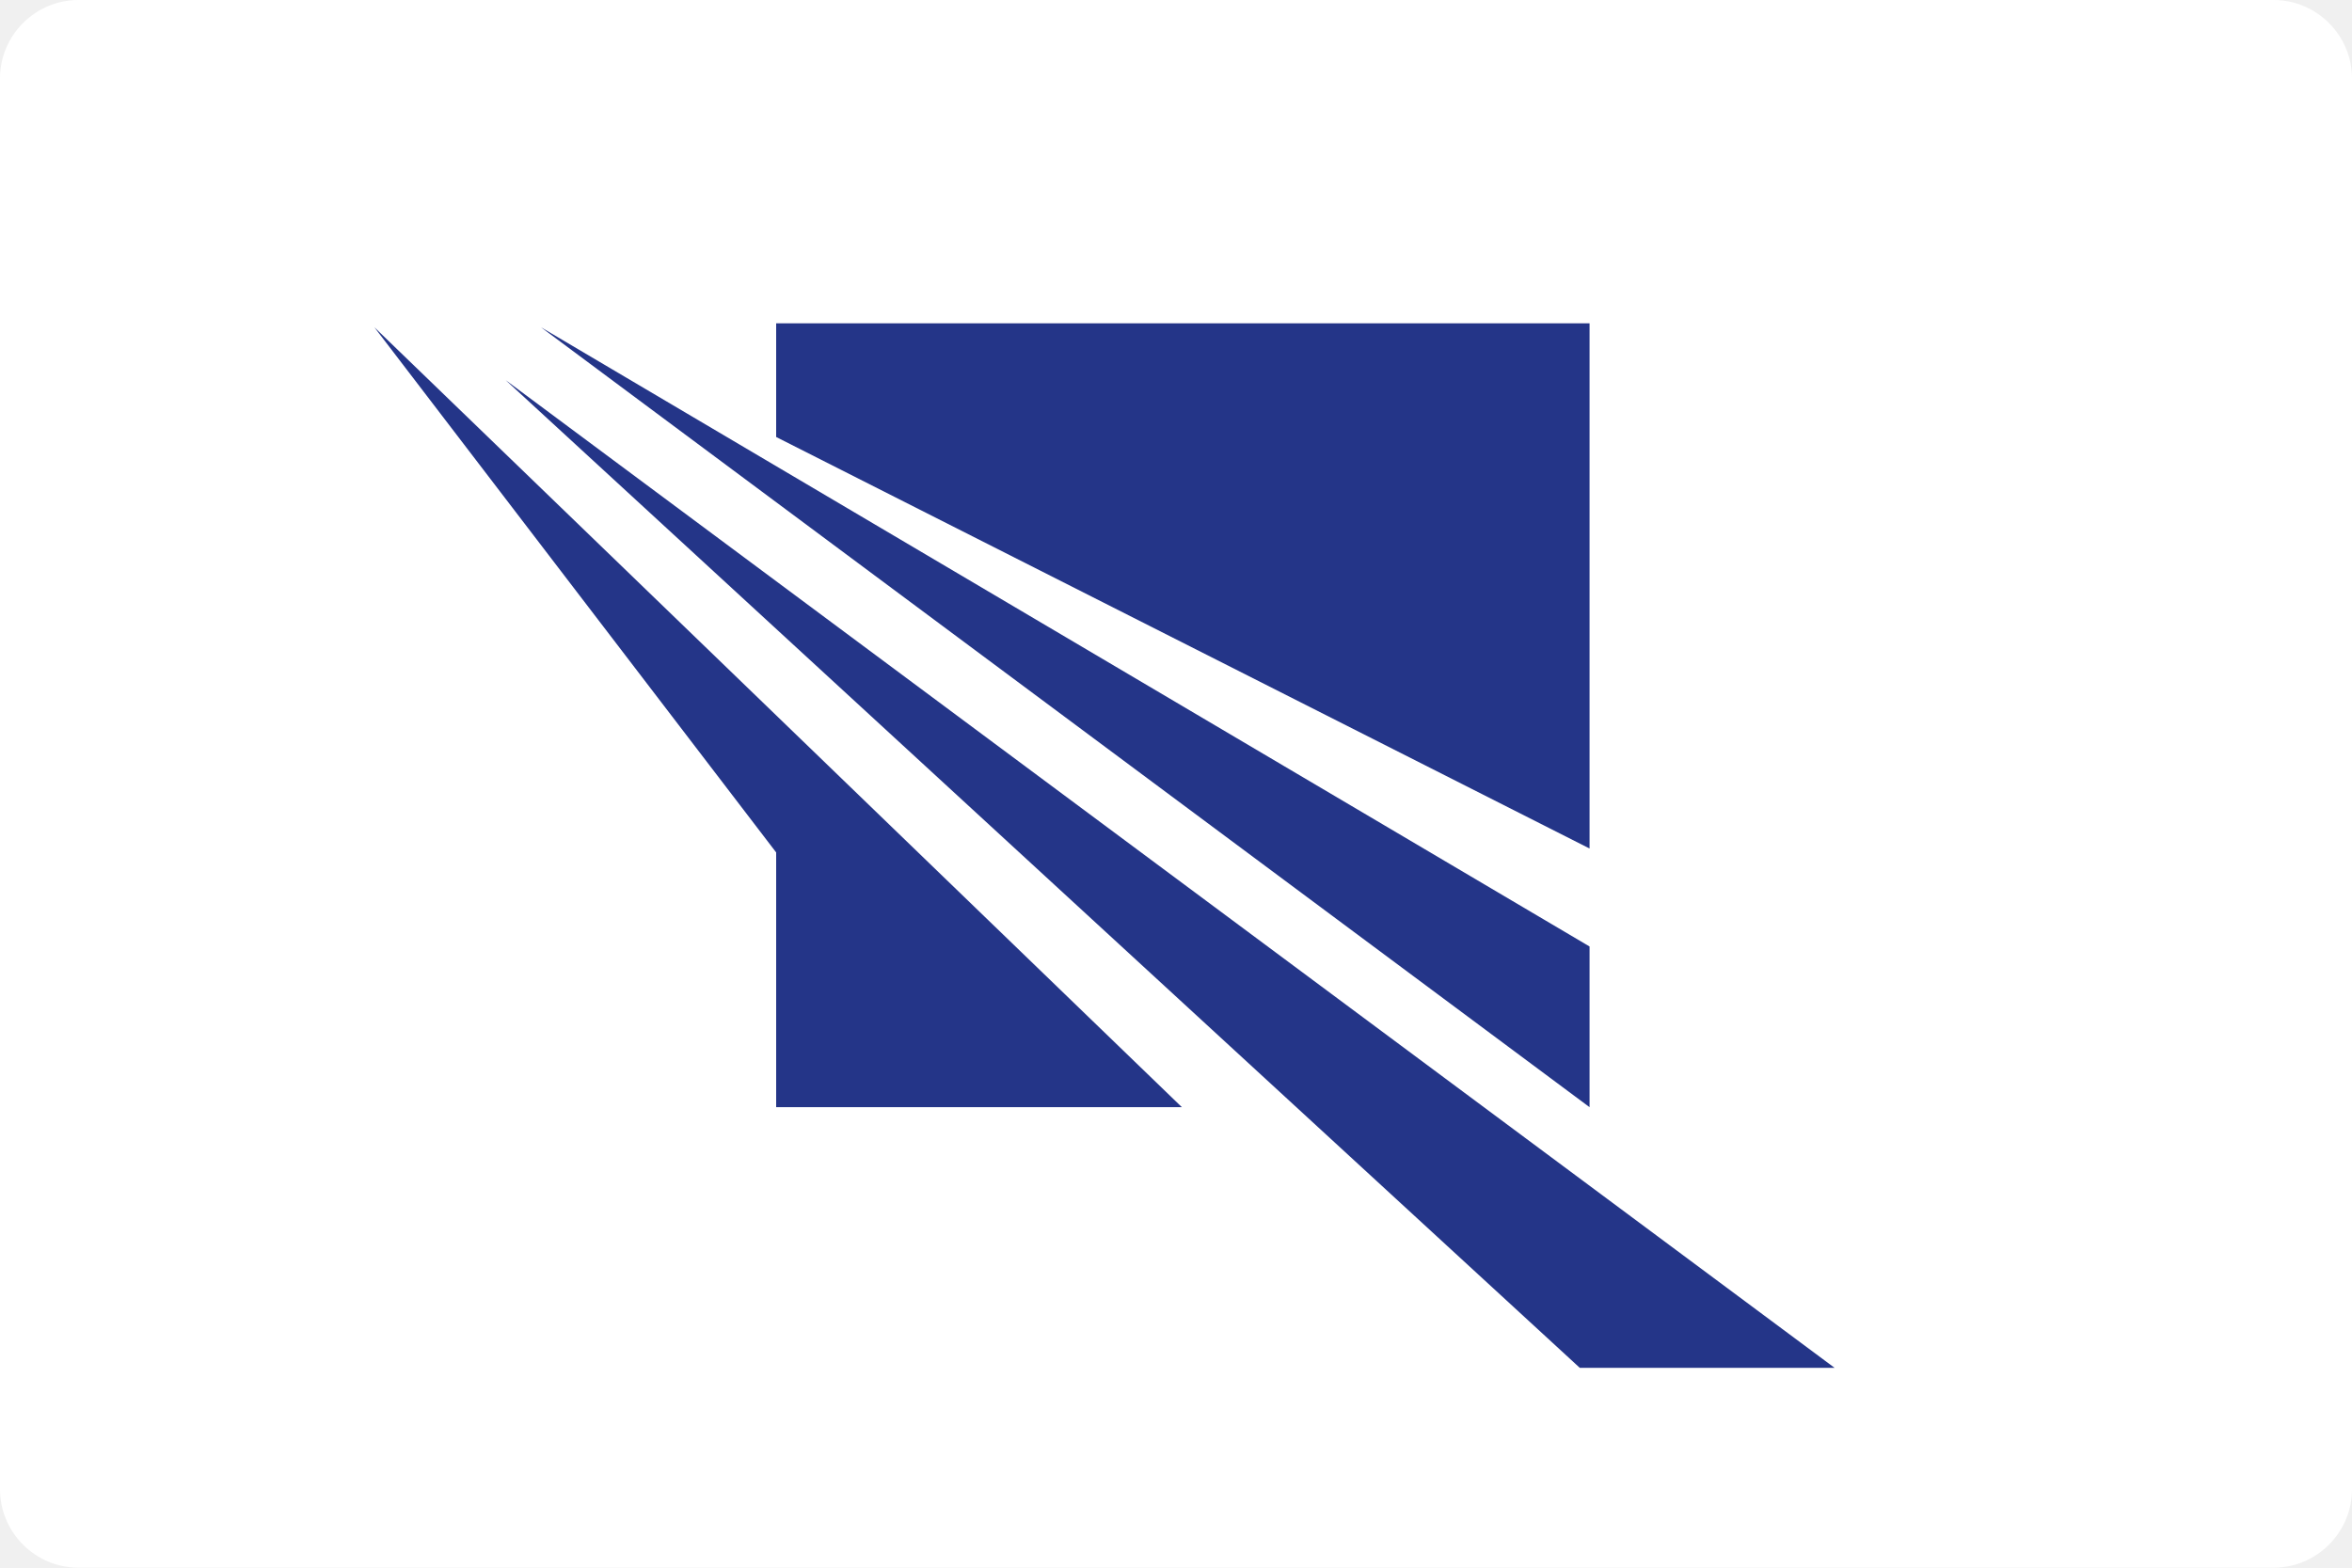
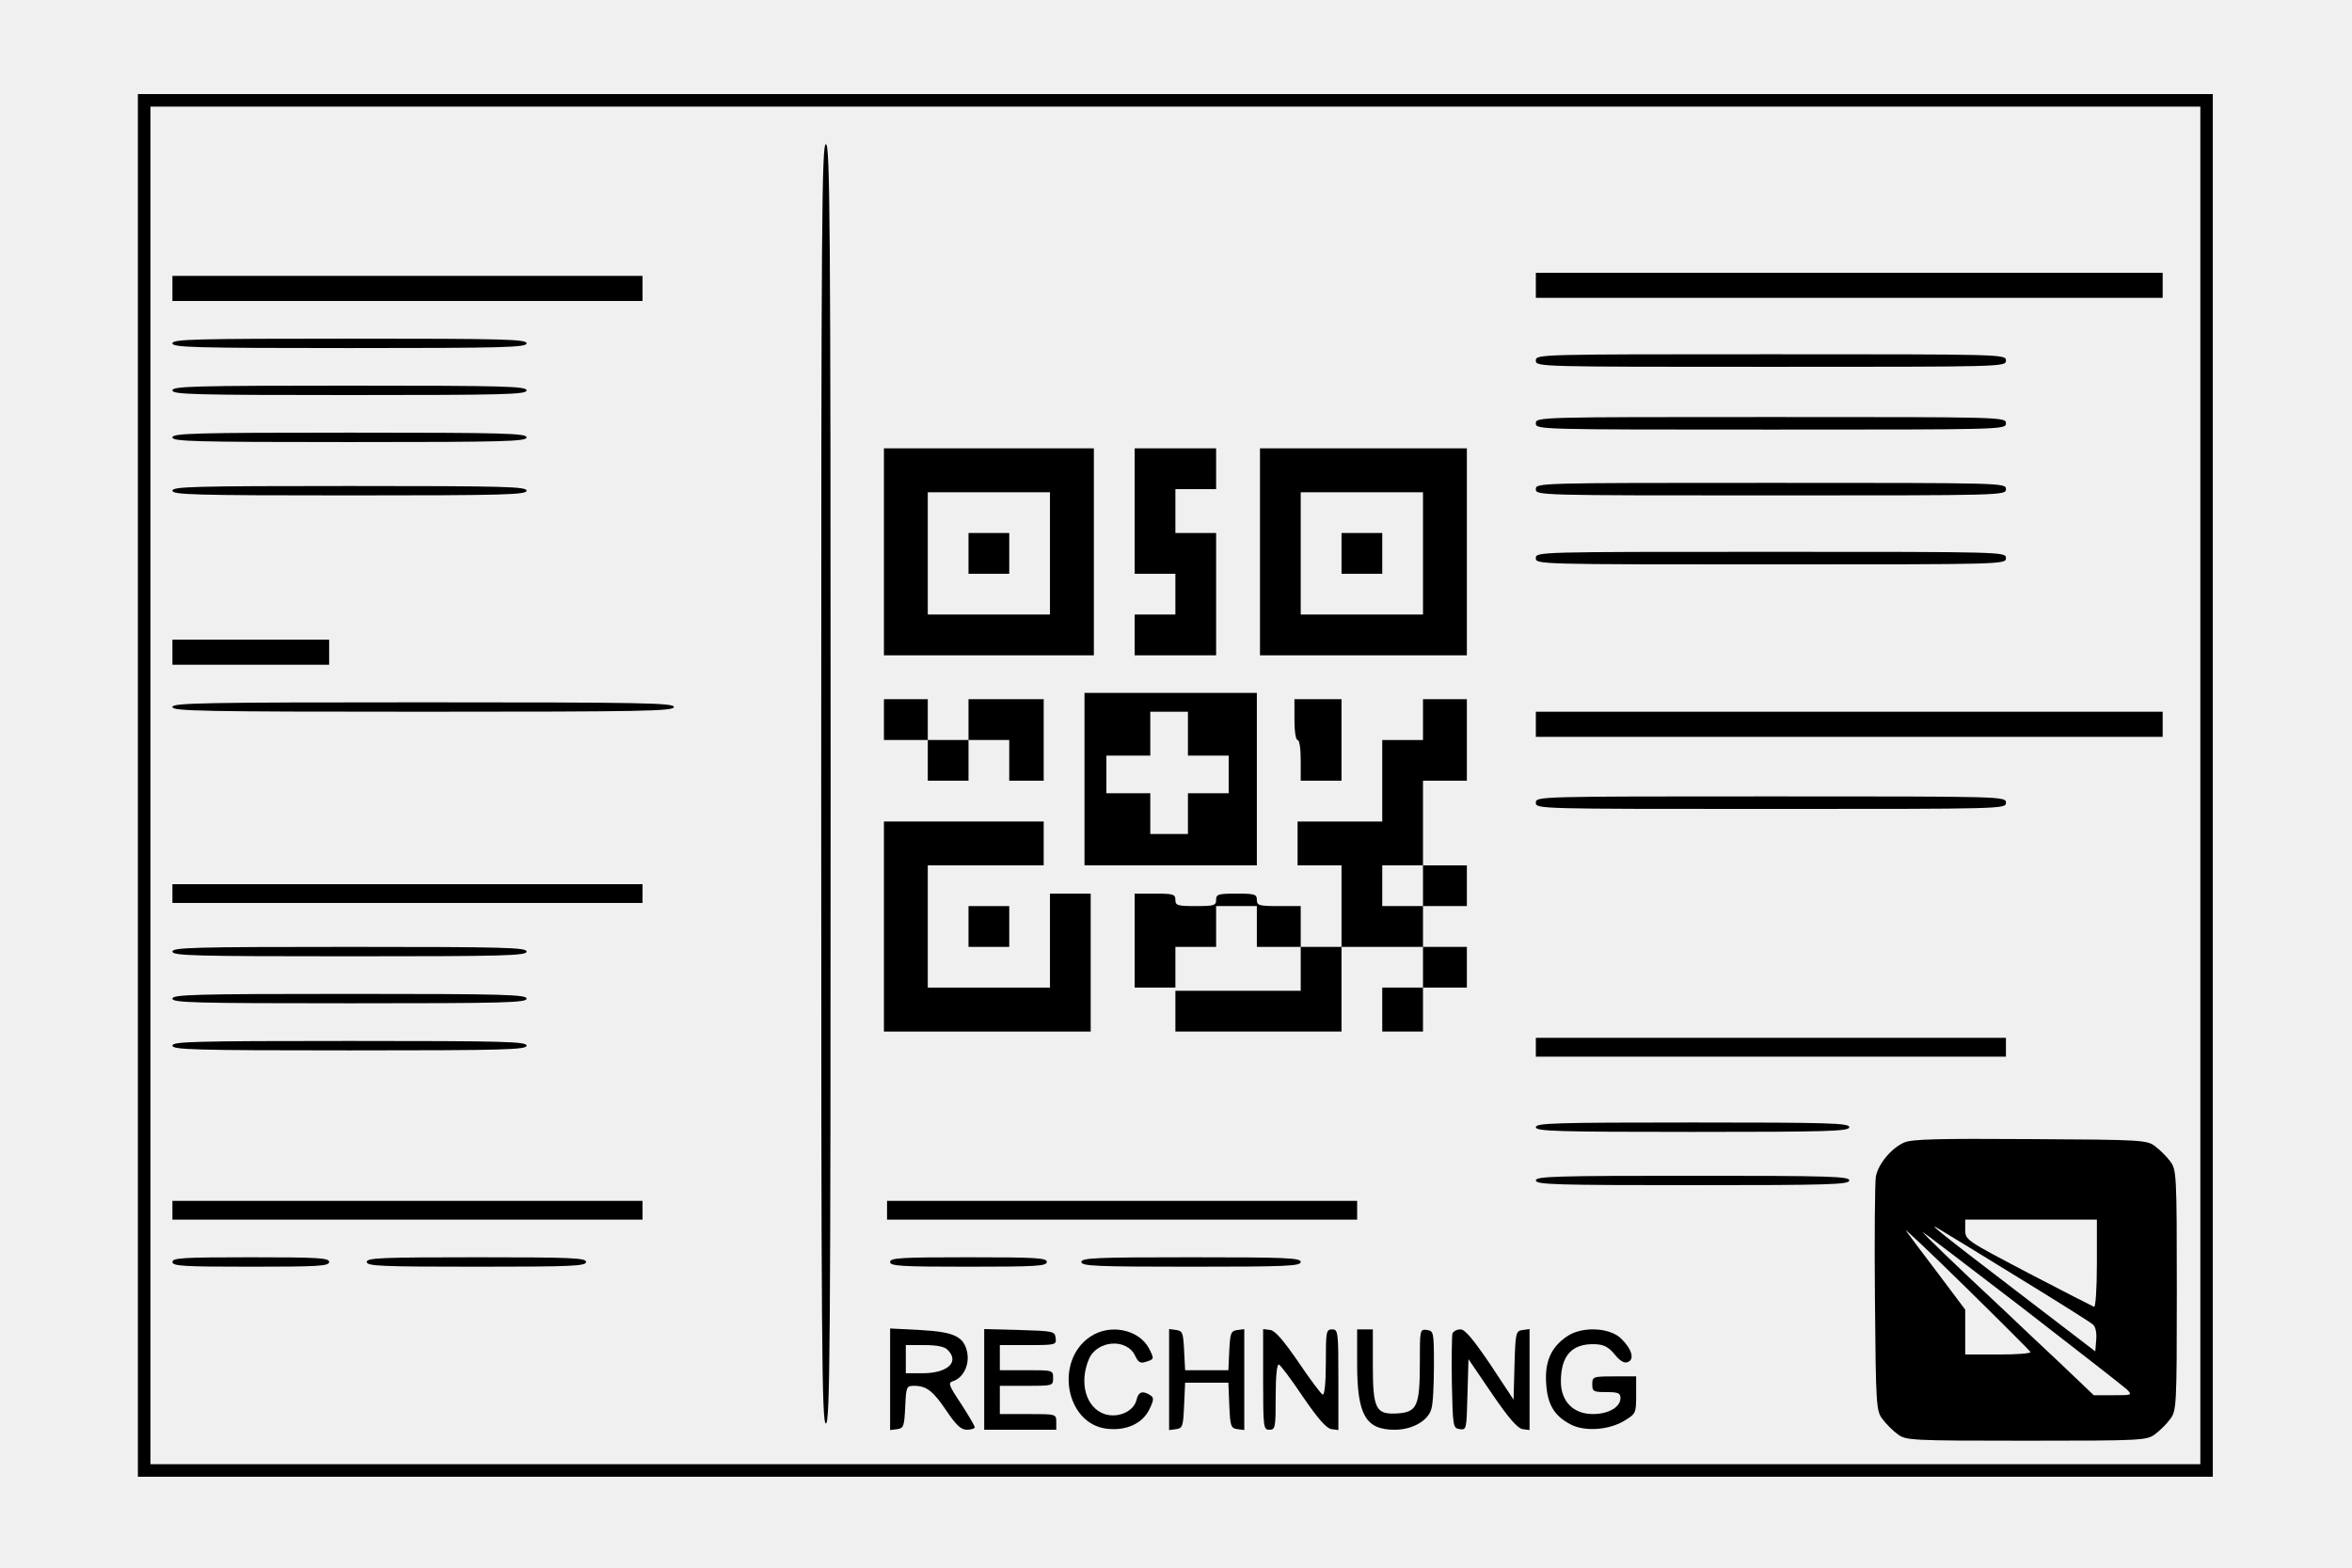
- <svg xmlns="http://www.w3.org/2000/svg" version="1.1" id="Ebene_1" x="0px" y="0px" viewBox="0 0 120 80" style="enable-background:new 0 0 120 80;" xml:space="preserve" width="120px" height="80px">
-   <style type="text/css">
- 	.st0{fill-rule:evenodd;clip-rule:evenodd;fill:#FFFFFF;}
- 	.st1{fill-rule:evenodd;clip-rule:evenodd;fill:#243588;}
- </style>
-   <path class="st0" d="M4,0h112c2.2,0,4,1.8,4,4v72c0,2.2-1.8,4-4,4H4c-2.2,0-4-1.8-4-4V4C0,1.8,1.8,0,4,0z" />
-   <g>
-     <path class="st1" d="M39.6,16.5v5.8l41.5,21V16.5H39.6z" />
-     <path class="st1" d="M81.1,48.3v8.2L27.6,16.7L81.1,48.3z" />
-     <path class="st1" d="M93.6,69.8L25.8,19.4l54.8,50.4H93.6z" />
-     <path class="st1" d="M60.3,56.5L19.1,16.7l20.5,26.8v13H60.3z" />
+ <svg xmlns="http://www.w3.org/2000/svg" width="120px" height="80px" viewBox="0 0 120 80" version="1.1">
+   <g id="surface1">
+     <path style=" stroke:none;fill-rule:nonzero;fill:rgb(0%,0%,0%);fill-opacity:1;" d="M 7.035 40.078 L 7.035 75.359 L 112.898 75.359 L 112.898 4.801 L 7.035 4.801 Z M 112.262 40.078 L 112.262 74.719 L 7.676 74.719 L 7.676 5.441 L 112.262 5.441 Z M 112.262 40.078 " />
+     <path style=" stroke:none;fill-rule:nonzero;fill:rgb(0%,0%,0%);fill-opacity:1;" d="M 41.898 40 C 41.898 68.91 41.93 72.641 42.137 72.641 C 42.344 72.641 42.379 68.91 42.379 40 C 42.379 11.09 42.344 7.359 42.137 7.359 C 41.93 7.359 41.898 11.09 41.898 40 Z M 41.898 40 " />
+     <path style=" stroke:none;fill-rule:nonzero;fill:rgb(0%,0%,0%);fill-opacity:1;" d="M 78.359 14.559 L 78.359 15.199 L 110.34 15.199 L 110.34 13.922 L 78.359 13.922 Z M 78.359 14.559 " />
+     <path style=" stroke:none;fill-rule:nonzero;fill:rgb(0%,0%,0%);fill-opacity:1;" d="M 8.797 14.719 L 8.797 15.359 L 32.781 15.359 L 32.781 14.078 L 8.797 14.078 Z M 8.797 14.719 " />
+     <path style=" stroke:none;fill-rule:nonzero;fill:rgb(0%,0%,0%);fill-opacity:1;" d="M 8.797 17.52 C 8.797 17.727 9.898 17.762 17.832 17.762 C 25.762 17.762 26.867 17.727 26.867 17.52 C 26.867 17.312 25.762 17.281 17.832 17.281 C 9.898 17.281 8.797 17.312 8.797 17.52 Z M 8.797 17.52 " />
+     <path style=" stroke:none;fill-rule:nonzero;fill:rgb(0%,0%,0%);fill-opacity:1;" d="M 78.359 18.398 C 78.359 18.719 78.469 18.719 90.352 18.719 C 102.234 18.719 102.344 18.719 102.344 18.398 C 102.344 18.078 102.234 18.078 90.352 18.078 C 78.469 18.078 78.359 18.078 78.359 18.398 Z M 78.359 18.398 " />
+     <path style=" stroke:none;fill-rule:nonzero;fill:rgb(0%,0%,0%);fill-opacity:1;" d="M 8.797 19.922 C 8.797 20.129 9.898 20.16 17.832 20.16 C 25.762 20.16 26.867 20.129 26.867 19.922 C 26.867 19.711 25.762 19.68 17.832 19.68 C 9.898 19.68 8.797 19.711 8.797 19.922 Z M 8.797 19.922 " />
+     <path style=" stroke:none;fill-rule:nonzero;fill:rgb(0%,0%,0%);fill-opacity:1;" d="M 78.359 21.602 C 78.359 21.922 78.469 21.922 90.352 21.922 C 102.234 21.922 102.344 21.922 102.344 21.602 C 102.344 21.281 102.234 21.281 90.352 21.281 C 78.469 21.281 78.359 21.281 78.359 21.602 Z M 78.359 21.602 " />
+     <path style=" stroke:none;fill-rule:nonzero;fill:rgb(0%,0%,0%);fill-opacity:1;" d="M 8.797 22.32 C 8.797 22.527 9.898 22.559 17.832 22.559 C 25.762 22.559 26.867 22.527 26.867 22.32 C 26.867 22.113 25.762 22.078 17.832 22.078 C 9.898 22.078 8.797 22.113 8.797 22.32 Z M 8.797 22.32 " />
+     <path style=" stroke:none;fill-rule:nonzero;fill:rgb(0%,0%,0%);fill-opacity:1;" d="M 45.098 28.16 L 45.098 33.441 L 55.809 33.441 L 55.809 22.879 L 45.098 22.879 Z M 53.57 28.238 L 53.57 31.359 L 47.336 31.359 L 47.336 25.121 L 53.57 25.121 Z M 53.57 28.238 " />
+     <path style=" stroke:none;fill-rule:nonzero;fill:rgb(0%,0%,0%);fill-opacity:1;" d="M 49.414 28.238 L 49.414 29.281 L 51.492 29.281 L 51.492 27.199 L 49.414 27.199 Z M 49.414 28.238 " />
+     <path style=" stroke:none;fill-rule:nonzero;fill:rgb(0%,0%,0%);fill-opacity:1;" d="M 57.891 26.078 L 57.891 29.281 L 59.969 29.281 L 59.969 31.359 L 57.891 31.359 L 57.891 33.441 L 62.047 33.441 L 62.047 27.199 L 59.969 27.199 L 59.969 24.961 L 62.047 24.961 L 62.047 22.879 L 57.891 22.879 Z M 57.891 26.078 " />
+     <path style=" stroke:none;fill-rule:nonzero;fill:rgb(0%,0%,0%);fill-opacity:1;" d="M 64.285 28.16 L 64.285 33.441 L 74.84 33.441 L 74.84 22.879 L 64.285 22.879 Z M 72.602 28.238 L 72.602 31.359 L 66.363 31.359 L 66.363 25.121 L 72.602 25.121 Z M 72.602 28.238 " />
+     <path style=" stroke:none;fill-rule:nonzero;fill:rgb(0%,0%,0%);fill-opacity:1;" d="M 68.445 28.238 L 68.445 29.281 L 70.523 29.281 L 70.523 27.199 L 68.445 27.199 Z M 68.445 28.238 " />
+     <path style=" stroke:none;fill-rule:nonzero;fill:rgb(0%,0%,0%);fill-opacity:1;" d="M 78.359 24.961 C 78.359 25.281 78.469 25.281 90.352 25.281 C 102.234 25.281 102.344 25.281 102.344 24.961 C 102.344 24.641 102.234 24.641 90.352 24.641 C 78.469 24.641 78.359 24.641 78.359 24.961 Z M 78.359 24.961 " />
+     <path style=" stroke:none;fill-rule:nonzero;fill:rgb(0%,0%,0%);fill-opacity:1;" d="M 8.797 25.039 C 8.797 25.246 9.898 25.281 17.832 25.281 C 25.762 25.281 26.867 25.246 26.867 25.039 C 26.867 24.832 25.762 24.801 17.832 24.801 C 9.898 24.801 8.797 24.832 8.797 25.039 Z M 8.797 25.039 " />
+     <path style=" stroke:none;fill-rule:nonzero;fill:rgb(0%,0%,0%);fill-opacity:1;" d="M 78.359 28.48 C 78.359 28.801 78.469 28.801 90.352 28.801 C 102.234 28.801 102.344 28.801 102.344 28.48 C 102.344 28.16 102.234 28.16 90.352 28.16 C 78.469 28.16 78.359 28.16 78.359 28.48 Z M 78.359 28.48 " />
+     <path style=" stroke:none;fill-rule:nonzero;fill:rgb(0%,0%,0%);fill-opacity:1;" d="M 8.797 33.281 L 8.797 33.922 L 16.793 33.922 L 16.793 32.641 L 8.797 32.641 Z M 8.797 33.281 " />
+     <path style=" stroke:none;fill-rule:nonzero;fill:rgb(0%,0%,0%);fill-opacity:1;" d="M 55.332 39.762 L 55.332 44.16 L 64.125 44.16 L 64.125 35.359 L 55.332 35.359 Z M 60.609 37.441 L 60.609 38.559 L 62.688 38.559 L 62.688 40.48 L 60.609 40.48 L 60.609 42.559 L 58.688 42.559 L 58.688 40.48 L 56.449 40.48 L 56.449 38.559 L 58.688 38.559 L 58.688 36.32 L 60.609 36.32 Z M 60.609 37.441 " />
+     <path style=" stroke:none;fill-rule:nonzero;fill:rgb(0%,0%,0%);fill-opacity:1;" d="M 45.098 36.719 L 45.098 37.762 L 47.336 37.762 L 47.336 39.84 L 49.414 39.84 L 49.414 37.762 L 51.492 37.762 L 51.492 39.84 L 53.25 39.84 L 53.25 35.68 L 49.414 35.68 L 49.414 37.762 L 47.336 37.762 L 47.336 35.68 L 45.098 35.68 Z M 45.098 36.719 " />
+     <path style=" stroke:none;fill-rule:nonzero;fill:rgb(0%,0%,0%);fill-opacity:1;" d="M 66.043 36.719 C 66.043 37.312 66.109 37.762 66.203 37.762 C 66.301 37.762 66.363 38.207 66.363 38.801 L 66.363 39.84 L 68.445 39.84 L 68.445 35.68 L 66.043 35.68 Z M 66.043 36.719 " />
+     <path style=" stroke:none;fill-rule:nonzero;fill:rgb(0%,0%,0%);fill-opacity:1;" d="M 72.602 36.719 L 72.602 37.762 L 70.523 37.762 L 70.523 41.922 L 66.203 41.922 L 66.203 44.16 L 68.445 44.16 L 68.445 48.32 L 66.363 48.32 L 66.363 46.238 L 65.246 46.238 C 64.238 46.238 64.125 46.207 64.125 45.922 C 64.125 45.633 64.016 45.602 63.086 45.602 C 62.16 45.602 62.047 45.633 62.047 45.922 C 62.047 46.207 61.934 46.238 61.008 46.238 C 60.078 46.238 59.969 46.207 59.969 45.922 C 59.969 45.633 59.855 45.602 58.93 45.602 L 57.891 45.602 L 57.891 50.398 L 59.969 50.398 L 59.969 48.32 L 62.047 48.32 L 62.047 46.238 L 64.125 46.238 L 64.125 48.32 L 66.363 48.32 L 66.363 50.559 L 59.969 50.559 L 59.969 52.641 L 68.445 52.641 L 68.445 48.32 L 72.602 48.32 L 72.602 50.398 L 70.523 50.398 L 70.523 52.641 L 72.602 52.641 L 72.602 50.398 L 74.84 50.398 L 74.84 48.32 L 72.602 48.32 L 72.602 46.238 L 74.84 46.238 L 74.84 44.16 L 72.602 44.16 L 72.602 39.84 L 74.84 39.84 L 74.84 35.68 L 72.602 35.68 Z M 72.602 45.199 L 72.602 46.238 L 70.523 46.238 L 70.523 44.16 L 72.602 44.16 Z M 72.602 45.199 " />
+     <path style=" stroke:none;fill-rule:nonzero;fill:rgb(0%,0%,0%);fill-opacity:1;" d="M 8.797 36.078 C 8.797 36.289 10.332 36.32 21.59 36.32 C 32.848 36.32 34.383 36.289 34.383 36.078 C 34.383 35.871 32.848 35.84 21.59 35.84 C 10.332 35.84 8.797 35.871 8.797 36.078 Z M 8.797 36.078 " />
+     <path style=" stroke:none;fill-rule:nonzero;fill:rgb(0%,0%,0%);fill-opacity:1;" d="M 78.359 36.961 L 78.359 37.602 L 110.34 37.602 L 110.34 36.32 L 78.359 36.32 Z M 78.359 36.961 " />
+     <path style=" stroke:none;fill-rule:nonzero;fill:rgb(0%,0%,0%);fill-opacity:1;" d="M 78.359 40.961 C 78.359 41.281 78.469 41.281 90.352 41.281 C 102.234 41.281 102.344 41.281 102.344 40.961 C 102.344 40.641 102.234 40.641 90.352 40.641 C 78.469 40.641 78.359 40.641 78.359 40.961 Z M 78.359 40.961 " />
+     <path style=" stroke:none;fill-rule:nonzero;fill:rgb(0%,0%,0%);fill-opacity:1;" d="M 45.098 47.281 L 45.098 52.641 L 55.648 52.641 L 55.648 45.602 L 53.57 45.602 L 53.57 50.398 L 47.336 50.398 L 47.336 44.16 L 53.25 44.16 L 53.25 41.922 L 45.098 41.922 Z M 45.098 47.281 " />
+     <path style=" stroke:none;fill-rule:nonzero;fill:rgb(0%,0%,0%);fill-opacity:1;" d="M 8.797 45.602 L 8.797 46.078 L 32.781 46.078 L 32.781 45.121 L 8.797 45.121 Z M 8.797 45.602 " />
+     <path style=" stroke:none;fill-rule:nonzero;fill:rgb(0%,0%,0%);fill-opacity:1;" d="M 49.414 47.281 L 49.414 48.32 L 51.492 48.32 L 51.492 46.238 L 49.414 46.238 Z M 49.414 47.281 " />
+     <path style=" stroke:none;fill-rule:nonzero;fill:rgb(0%,0%,0%);fill-opacity:1;" d="M 8.797 48.559 C 8.797 48.77 9.898 48.801 17.832 48.801 C 25.762 48.801 26.867 48.77 26.867 48.559 C 26.867 48.352 25.762 48.32 17.832 48.32 C 9.898 48.32 8.797 48.352 8.797 48.559 Z M 8.797 48.559 " />
+     <path style=" stroke:none;fill-rule:nonzero;fill:rgb(0%,0%,0%);fill-opacity:1;" d="M 8.797 50.961 C 8.797 51.168 9.898 51.199 17.832 51.199 C 25.762 51.199 26.867 51.168 26.867 50.961 C 26.867 50.754 25.762 50.719 17.832 50.719 C 9.898 50.719 8.797 50.754 8.797 50.961 Z M 8.797 50.961 " />
+     <path style=" stroke:none;fill-rule:nonzero;fill:rgb(0%,0%,0%);fill-opacity:1;" d="M 78.359 53.441 L 78.359 53.922 L 102.344 53.922 L 102.344 52.961 L 78.359 52.961 Z M 78.359 53.441 " />
+     <path style=" stroke:none;fill-rule:nonzero;fill:rgb(0%,0%,0%);fill-opacity:1;" d="M 8.797 53.359 C 8.797 53.566 9.898 53.602 17.832 53.602 C 25.762 53.602 26.867 53.566 26.867 53.359 C 26.867 53.152 25.762 53.121 17.832 53.121 C 9.898 53.121 8.797 53.152 8.797 53.359 Z M 8.797 53.359 " />
+     <path style=" stroke:none;fill-rule:nonzero;fill:rgb(0%,0%,0%);fill-opacity:1;" d="M 78.359 57.52 C 78.359 57.727 79.352 57.762 86.355 57.762 C 93.359 57.762 94.352 57.727 94.352 57.52 C 94.352 57.312 93.359 57.281 86.355 57.281 C 79.352 57.281 78.359 57.312 78.359 57.52 Z M 78.359 57.52 " />
+     <path style=" stroke:none;fill-rule:nonzero;fill:rgb(0%,0%,0%);fill-opacity:1;" d="M 97.148 58.305 C 96.492 58.594 95.82 59.406 95.707 60.047 C 95.66 60.336 95.629 63.137 95.66 66.273 C 95.707 71.742 95.727 72 96.043 72.414 C 96.219 72.656 96.574 73.008 96.812 73.184 C 97.242 73.504 97.438 73.52 103.387 73.52 C 109.332 73.52 109.527 73.504 109.957 73.184 C 110.195 73.008 110.551 72.656 110.727 72.414 C 111.043 71.984 111.062 71.793 111.062 65.84 C 111.062 59.887 111.043 59.695 110.727 59.266 C 110.551 59.023 110.195 58.672 109.957 58.496 C 109.543 58.176 109.301 58.16 103.578 58.129 C 98.875 58.098 97.531 58.129 97.148 58.305 Z M 106.984 64.496 C 106.984 65.742 106.918 66.719 106.84 66.688 C 106.758 66.656 105.258 65.887 103.48 64.961 C 100.316 63.297 100.266 63.281 100.266 62.754 L 100.266 62.238 L 106.984 62.238 Z M 103.594 68.992 C 103.625 69.07 102.891 69.121 101.961 69.121 L 100.266 69.121 L 100.266 66.832 L 98.875 64.977 C 98.09 63.953 97.371 62.977 97.242 62.801 C 97.117 62.625 98.492 63.922 100.281 65.68 C 102.074 67.441 103.562 68.93 103.594 68.992 Z M 102.984 65.199 C 104.969 66.414 106.68 67.488 106.793 67.602 C 106.918 67.711 106.984 68.031 106.949 68.383 L 106.902 68.961 L 102.906 65.902 C 99.051 62.961 98.141 62.223 98.988 62.754 C 99.211 62.879 101.004 63.984 102.984 65.199 Z M 103.176 66.734 C 105.926 68.863 108.328 70.734 108.504 70.895 C 108.805 71.199 108.789 71.199 107.816 71.199 L 106.824 71.199 L 105.113 69.566 C 104.152 68.672 102.84 67.426 102.184 66.801 C 99.723 64.512 98.043 62.879 98.109 62.879 C 98.141 62.879 100.426 64.625 103.176 66.734 Z M 103.176 66.734 " />
+     <path style=" stroke:none;fill-rule:nonzero;fill:rgb(0%,0%,0%);fill-opacity:1;" d="M 78.359 60.238 C 78.359 60.449 79.352 60.48 86.355 60.48 C 93.359 60.48 94.352 60.449 94.352 60.238 C 94.352 60.031 93.359 60 86.355 60 C 79.352 60 78.359 60.031 78.359 60.238 Z M 78.359 60.238 " />
+     <path style=" stroke:none;fill-rule:nonzero;fill:rgb(0%,0%,0%);fill-opacity:1;" d="M 8.797 61.762 L 8.797 62.238 L 32.781 62.238 L 32.781 61.281 L 8.797 61.281 Z M 8.797 61.762 " />
+     <path style=" stroke:none;fill-rule:nonzero;fill:rgb(0%,0%,0%);fill-opacity:1;" d="M 45.258 61.762 L 45.258 62.238 L 69.242 62.238 L 69.242 61.281 L 45.258 61.281 Z M 45.258 61.762 " />
+     <path style=" stroke:none;fill-rule:nonzero;fill:rgb(0%,0%,0%);fill-opacity:1;" d="M 8.797 64.398 C 8.797 64.609 9.34 64.641 12.793 64.641 C 16.246 64.641 16.793 64.609 16.793 64.398 C 16.793 64.191 16.246 64.16 12.793 64.16 C 9.34 64.16 8.797 64.191 8.797 64.398 Z M 8.797 64.398 " />
+     <path style=" stroke:none;fill-rule:nonzero;fill:rgb(0%,0%,0%);fill-opacity:1;" d="M 18.711 64.398 C 18.711 64.609 19.445 64.641 24.309 64.641 C 29.168 64.641 29.902 64.609 29.902 64.398 C 29.902 64.191 29.168 64.16 24.309 64.16 C 19.445 64.16 18.711 64.191 18.711 64.398 Z M 18.711 64.398 " />
+     <path style=" stroke:none;fill-rule:nonzero;fill:rgb(0%,0%,0%);fill-opacity:1;" d="M 45.414 64.398 C 45.414 64.609 45.961 64.641 49.414 64.641 C 52.867 64.641 53.41 64.609 53.41 64.398 C 53.41 64.191 52.867 64.16 49.414 64.16 C 45.961 64.16 45.414 64.191 45.414 64.398 Z M 45.414 64.398 " />
+     <path style=" stroke:none;fill-rule:nonzero;fill:rgb(0%,0%,0%);fill-opacity:1;" d="M 55.172 64.398 C 55.172 64.609 55.906 64.641 60.77 64.641 C 65.629 64.641 66.363 64.609 66.363 64.398 C 66.363 64.191 65.629 64.16 60.77 64.16 C 55.906 64.16 55.172 64.191 55.172 64.398 Z M 55.172 64.398 " />
+     <path style=" stroke:none;fill-rule:nonzero;fill:rgb(0%,0%,0%);fill-opacity:1;" d="M 45.414 70.383 L 45.414 72.977 L 45.785 72.93 C 46.102 72.879 46.137 72.785 46.184 71.793 C 46.23 70.77 46.246 70.719 46.633 70.719 C 47.27 70.719 47.605 70.977 48.293 72 C 48.789 72.734 49.031 72.961 49.332 72.961 C 49.559 72.961 49.734 72.895 49.734 72.832 C 49.734 72.77 49.414 72.223 49.031 71.633 C 48.391 70.672 48.359 70.559 48.629 70.48 C 49.141 70.305 49.461 69.68 49.352 69.039 C 49.191 68.207 48.711 67.969 46.934 67.871 L 45.414 67.793 Z M 48.359 68.895 C 48.965 69.504 48.344 70.078 47.062 70.078 L 46.215 70.078 L 46.215 68.641 L 47.16 68.641 C 47.816 68.641 48.199 68.719 48.359 68.895 Z M 48.359 68.895 " />
+     <path style=" stroke:none;fill-rule:nonzero;fill:rgb(0%,0%,0%);fill-opacity:1;" d="M 50.215 70.398 L 50.215 72.961 L 53.891 72.961 L 53.891 72.559 C 53.891 72.16 53.875 72.16 52.453 72.16 L 51.012 72.16 L 51.012 70.719 L 52.371 70.719 C 53.715 70.719 53.73 70.719 53.73 70.32 C 53.73 69.922 53.715 69.922 52.371 69.922 L 51.012 69.922 L 51.012 68.641 L 52.469 68.641 C 53.875 68.641 53.906 68.625 53.859 68.273 C 53.812 67.938 53.746 67.922 52.02 67.871 L 50.215 67.824 Z M 50.215 70.398 " />
+     <path style=" stroke:none;fill-rule:nonzero;fill:rgb(0%,0%,0%);fill-opacity:1;" d="M 55.633 68.207 C 53.781 69.441 54.371 72.672 56.48 72.91 C 57.473 73.023 58.289 72.641 58.641 71.922 C 58.879 71.426 58.879 71.328 58.688 71.199 C 58.289 70.945 58.082 71.023 57.984 71.441 C 57.84 72.031 57.043 72.383 56.355 72.16 C 55.41 71.84 55.043 70.574 55.555 69.359 C 55.969 68.383 57.504 68.273 57.922 69.199 C 58.066 69.504 58.176 69.586 58.434 69.504 C 58.898 69.359 58.898 69.359 58.625 68.816 C 58.113 67.84 56.641 67.535 55.633 68.207 Z M 55.633 68.207 " />
+     <path style=" stroke:none;fill-rule:nonzero;fill:rgb(0%,0%,0%);fill-opacity:1;" d="M 59.648 70.398 L 59.648 72.977 L 60.016 72.93 C 60.336 72.879 60.367 72.785 60.414 71.711 L 60.465 70.559 L 62.672 70.559 L 62.719 71.711 C 62.766 72.785 62.797 72.879 63.133 72.93 L 63.484 72.977 L 63.484 67.824 L 63.133 67.871 C 62.797 67.922 62.766 68.016 62.719 68.91 L 62.672 69.922 L 60.465 69.922 L 60.414 68.91 C 60.367 68.016 60.336 67.922 60.016 67.871 L 59.648 67.824 Z M 59.648 70.398 " />
+     <path style=" stroke:none;fill-rule:nonzero;fill:rgb(0%,0%,0%);fill-opacity:1;" d="M 64.445 70.383 C 64.445 72.848 64.461 72.961 64.766 72.961 C 65.07 72.961 65.086 72.848 65.086 71.266 C 65.086 70.238 65.148 69.602 65.246 69.633 C 65.324 69.648 65.887 70.398 66.477 71.281 C 67.242 72.398 67.676 72.895 67.934 72.93 L 68.285 72.977 L 68.285 70.414 C 68.285 67.953 68.27 67.84 67.965 67.84 C 67.66 67.84 67.645 67.953 67.645 69.535 C 67.645 70.559 67.578 71.199 67.484 71.168 C 67.402 71.137 66.844 70.398 66.254 69.52 C 65.484 68.398 65.055 67.902 64.812 67.871 L 64.445 67.824 Z M 64.445 70.383 " />
+     <path style=" stroke:none;fill-rule:nonzero;fill:rgb(0%,0%,0%);fill-opacity:1;" d="M 69.242 69.602 C 69.242 72.207 69.676 72.961 71.16 72.961 C 72.059 72.961 72.875 72.496 73.031 71.887 C 73.113 71.648 73.16 70.641 73.16 69.68 C 73.16 67.984 73.145 67.922 72.809 67.871 C 72.441 67.824 72.441 67.84 72.441 69.551 C 72.441 71.762 72.297 72.062 71.289 72.129 C 70.188 72.191 70.043 71.902 70.043 69.648 L 70.043 67.84 L 69.242 67.84 Z M 69.242 69.602 " />
+     <path style=" stroke:none;fill-rule:nonzero;fill:rgb(0%,0%,0%);fill-opacity:1;" d="M 74.105 68.047 C 74.074 68.16 74.055 69.297 74.074 70.559 C 74.121 72.816 74.137 72.879 74.473 72.93 C 74.824 72.977 74.824 72.945 74.871 71.168 L 74.922 69.359 L 76.121 71.121 C 76.969 72.367 77.43 72.895 77.688 72.93 L 78.039 72.977 L 78.039 67.824 L 77.688 67.871 C 77.336 67.922 77.32 68 77.27 69.664 L 77.223 71.426 L 76.039 69.633 C 75.16 68.336 74.742 67.84 74.52 67.84 C 74.328 67.84 74.152 67.938 74.105 68.047 Z M 74.105 68.047 " />
+     <path style=" stroke:none;fill-rule:nonzero;fill:rgb(0%,0%,0%);fill-opacity:1;" d="M 79.957 68.191 C 79.141 68.734 78.805 69.488 78.887 70.609 C 78.949 71.664 79.301 72.258 80.133 72.688 C 80.852 73.07 82.102 72.977 82.883 72.496 C 83.461 72.145 83.477 72.113 83.477 71.184 L 83.477 70.238 L 82.355 70.238 C 81.27 70.238 81.238 70.258 81.238 70.641 C 81.238 71.008 81.301 71.039 81.957 71.039 C 82.562 71.039 82.676 71.09 82.676 71.344 C 82.676 71.809 82.066 72.16 81.27 72.16 C 80.277 72.16 79.637 71.52 79.637 70.496 C 79.637 69.184 80.195 68.559 81.363 68.594 C 81.812 68.609 82.051 68.719 82.371 69.105 C 82.66 69.457 82.867 69.586 83.059 69.504 C 83.395 69.375 83.27 68.863 82.738 68.336 C 82.18 67.742 80.727 67.664 79.957 68.191 Z M 79.957 68.191 " />
  </g>
</svg>
